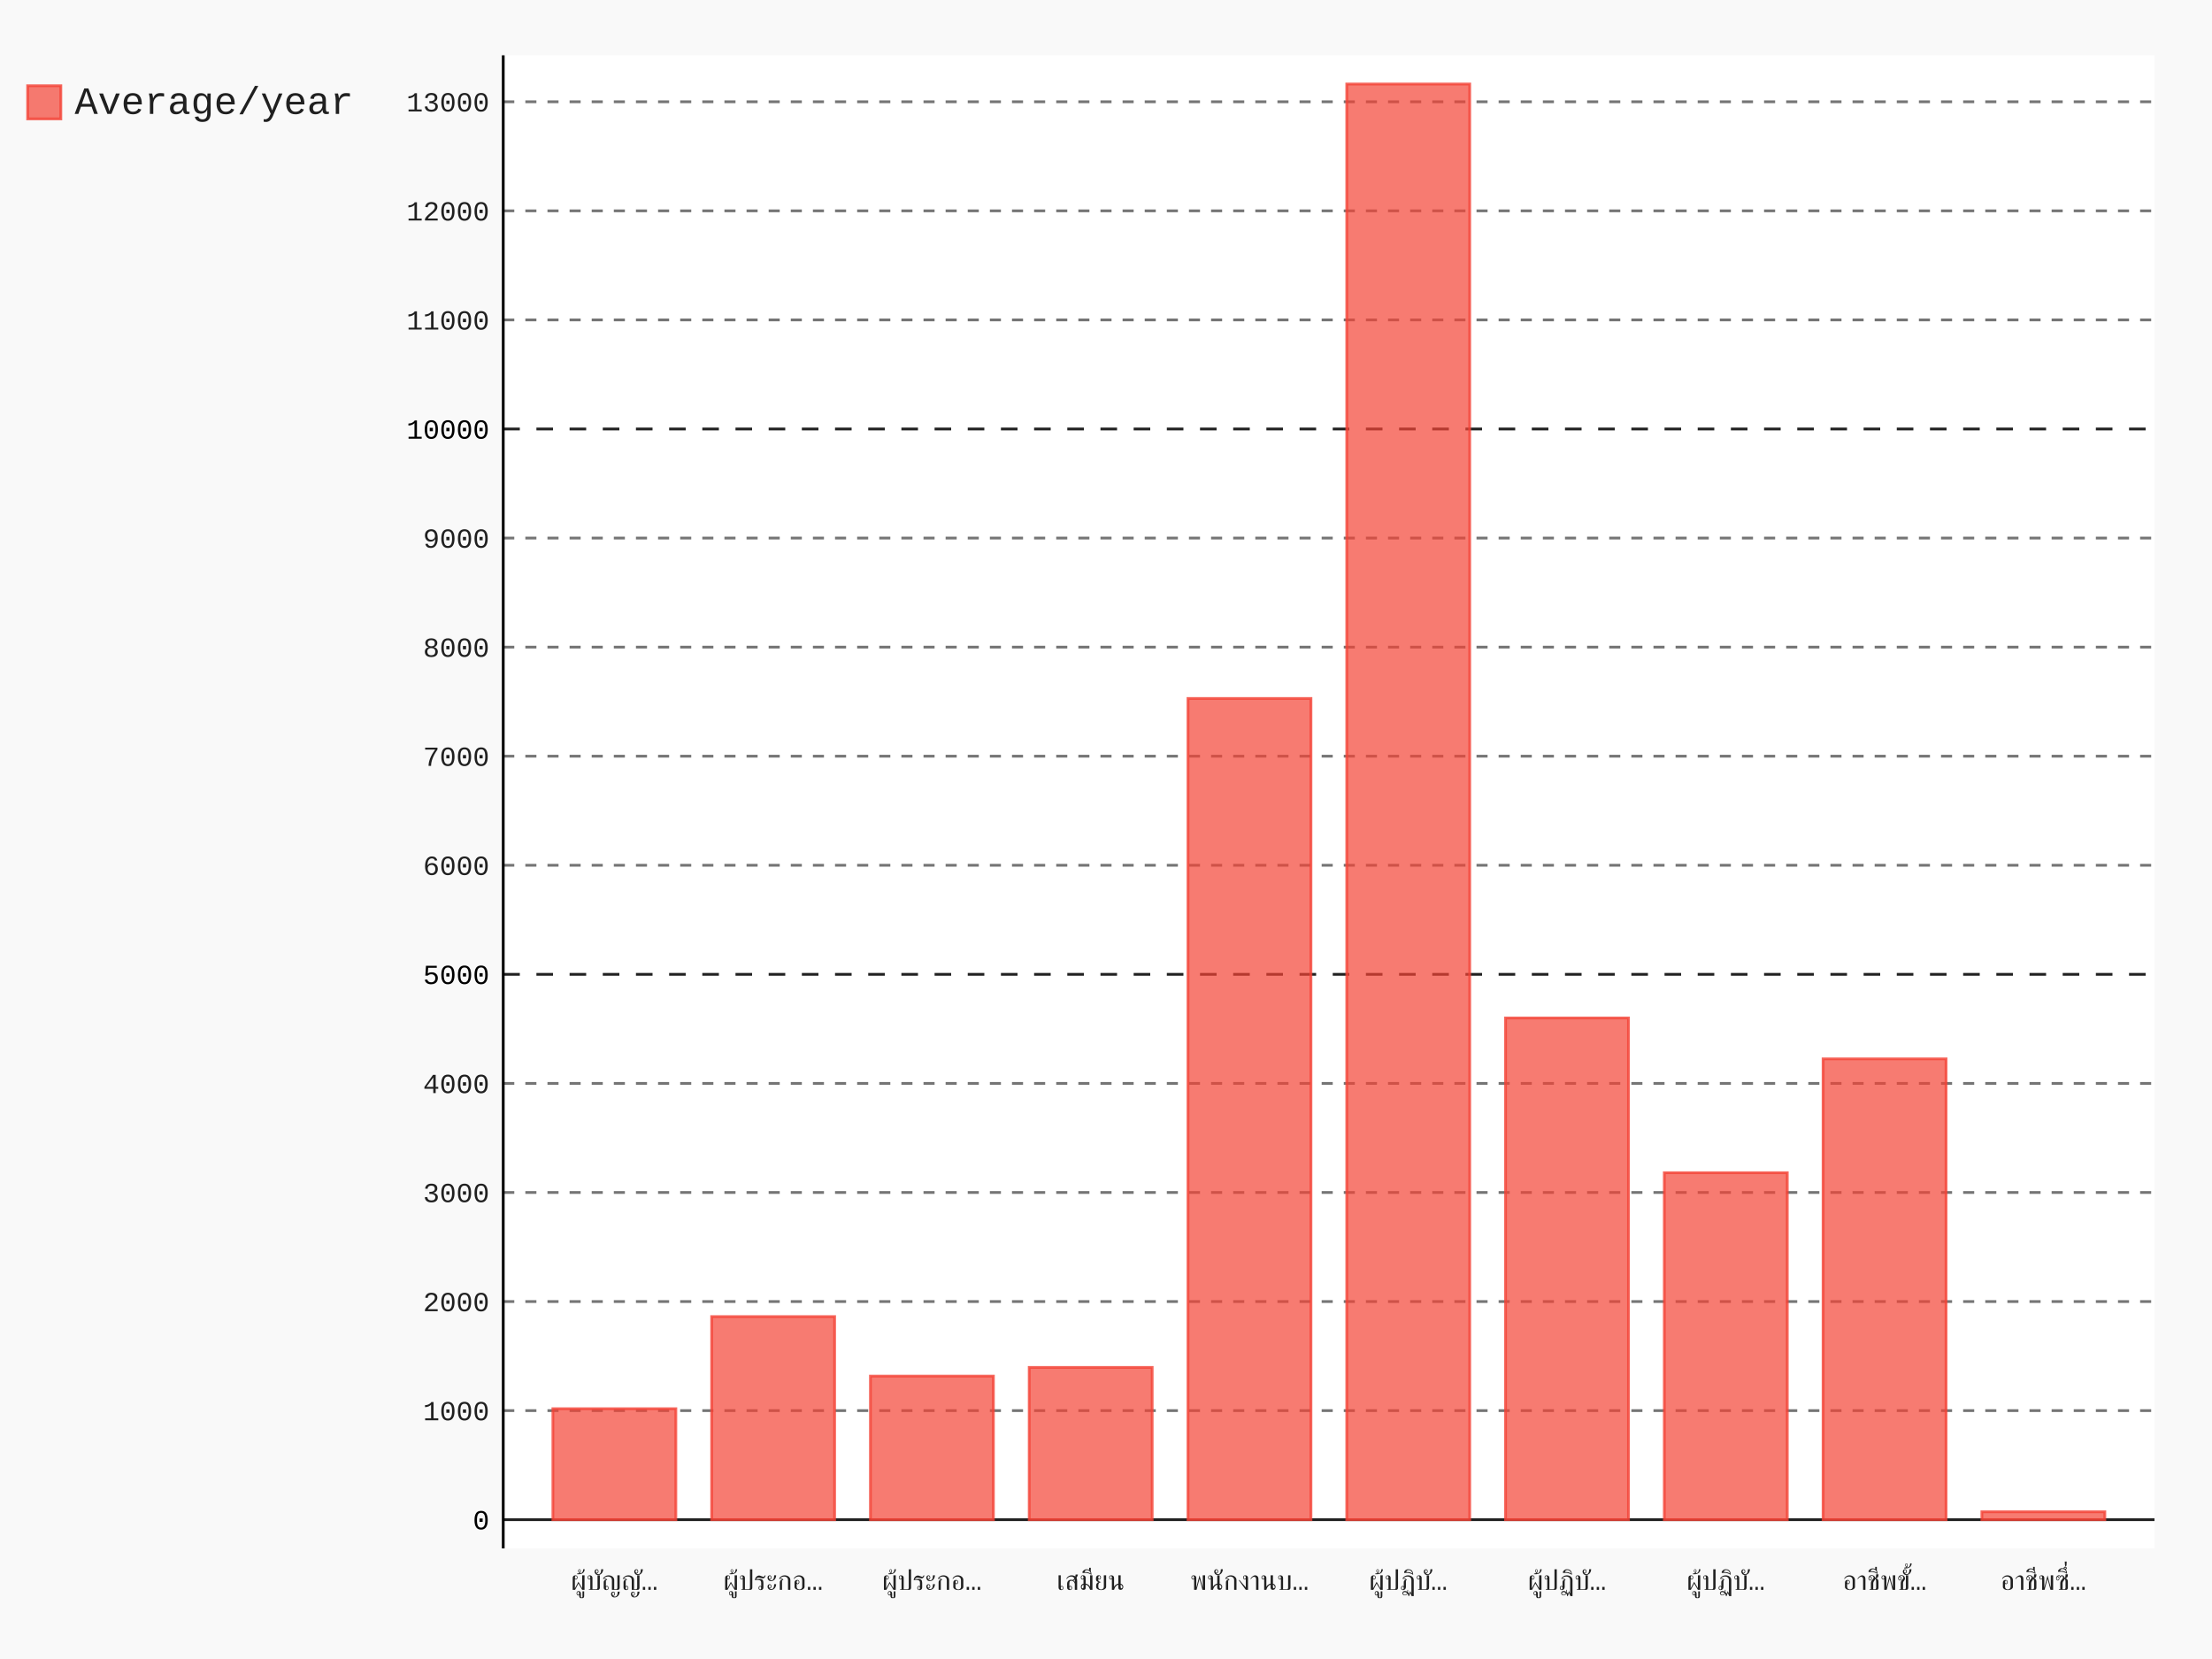
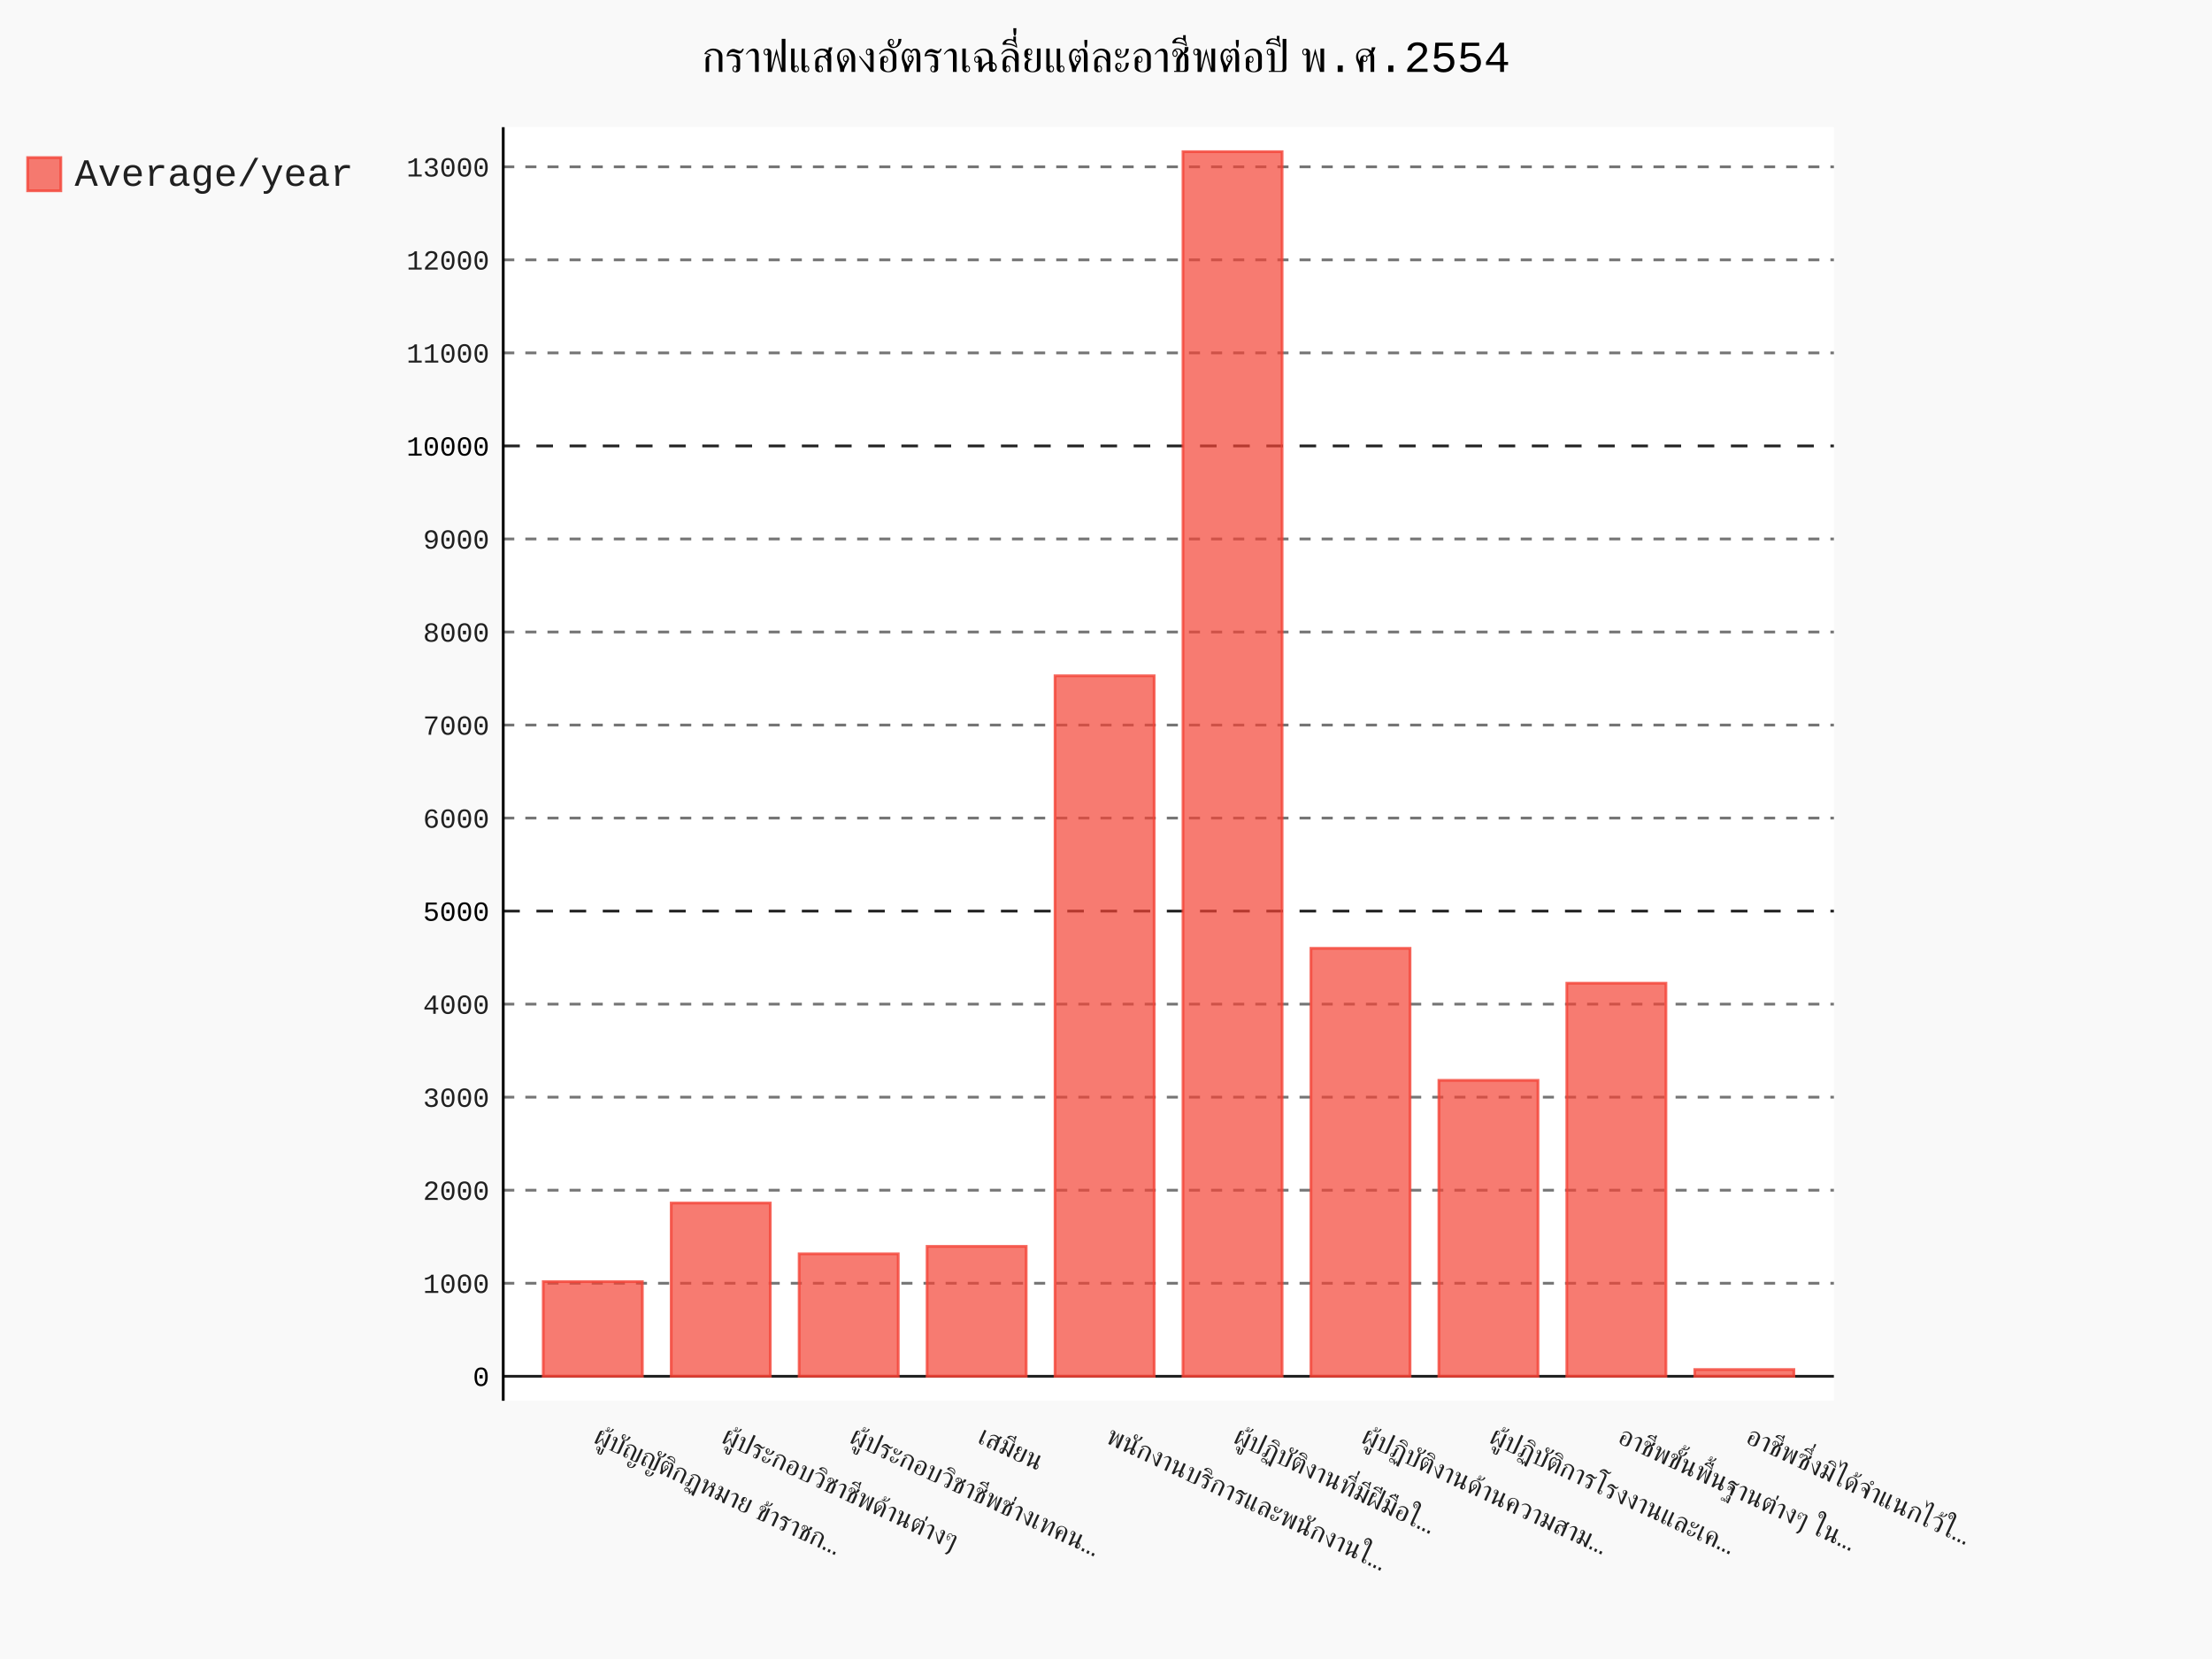
- <svg xmlns="http://www.w3.org/2000/svg" class="pygal-chart" id="chart-f1922966-cb60-46e5-b68c-ec023a8ecbeb" viewBox="0 0 800 600">
+ <svg xmlns="http://www.w3.org/2000/svg" class="pygal-chart" id="chart-f3a94abf-89ca-4bb1-b4ca-9e0992e1de42" viewBox="0 0 800 600">
  <defs>
-     <style type="text/css">#chart-f1922966-cb60-46e5-b68c-ec023a8ecbeb{-webkit-user-select:none;-webkit-font-smoothing:antialiased;font-family:Consolas,"Liberation Mono",Menlo,Courier,monospace}#chart-f1922966-cb60-46e5-b68c-ec023a8ecbeb .title{font-family:Consolas,"Liberation Mono",Menlo,Courier,monospace;font-size:16px}#chart-f1922966-cb60-46e5-b68c-ec023a8ecbeb .legends .legend text{font-family:Consolas,"Liberation Mono",Menlo,Courier,monospace;font-size:14px}#chart-f1922966-cb60-46e5-b68c-ec023a8ecbeb .axis text{font-family:Consolas,"Liberation Mono",Menlo,Courier,monospace;font-size:10px}#chart-f1922966-cb60-46e5-b68c-ec023a8ecbeb .axis text.major{font-family:Consolas,"Liberation Mono",Menlo,Courier,monospace;font-size:10px}#chart-f1922966-cb60-46e5-b68c-ec023a8ecbeb .text-overlay text.value{font-family:Consolas,"Liberation Mono",Menlo,Courier,monospace;font-size:16px}#chart-f1922966-cb60-46e5-b68c-ec023a8ecbeb .text-overlay text.label{font-family:Consolas,"Liberation Mono",Menlo,Courier,monospace;font-size:10px}#chart-f1922966-cb60-46e5-b68c-ec023a8ecbeb .tooltip{font-family:Consolas,"Liberation Mono",Menlo,Courier,monospace;font-size:14px}#chart-f1922966-cb60-46e5-b68c-ec023a8ecbeb text.no_data{font-family:Consolas,"Liberation Mono",Menlo,Courier,monospace;font-size:64px}
- #chart-f1922966-cb60-46e5-b68c-ec023a8ecbeb{background-color:rgba(249,249,249,1)}#chart-f1922966-cb60-46e5-b68c-ec023a8ecbeb path,#chart-f1922966-cb60-46e5-b68c-ec023a8ecbeb line,#chart-f1922966-cb60-46e5-b68c-ec023a8ecbeb rect,#chart-f1922966-cb60-46e5-b68c-ec023a8ecbeb circle{-webkit-transition:150ms;-moz-transition:150ms;transition:150ms}#chart-f1922966-cb60-46e5-b68c-ec023a8ecbeb .graph &gt; .background{fill:rgba(249,249,249,1)}#chart-f1922966-cb60-46e5-b68c-ec023a8ecbeb .plot &gt; .background{fill:rgba(255,255,255,1)}#chart-f1922966-cb60-46e5-b68c-ec023a8ecbeb .graph{fill:rgba(0,0,0,.87)}#chart-f1922966-cb60-46e5-b68c-ec023a8ecbeb text.no_data{fill:rgba(0,0,0,1)}#chart-f1922966-cb60-46e5-b68c-ec023a8ecbeb .title{fill:rgba(0,0,0,1)}#chart-f1922966-cb60-46e5-b68c-ec023a8ecbeb .legends .legend text{fill:rgba(0,0,0,.87)}#chart-f1922966-cb60-46e5-b68c-ec023a8ecbeb .legends .legend:hover text{fill:rgba(0,0,0,1)}#chart-f1922966-cb60-46e5-b68c-ec023a8ecbeb .axis .line{stroke:rgba(0,0,0,1)}#chart-f1922966-cb60-46e5-b68c-ec023a8ecbeb .axis .guide.line{stroke:rgba(0,0,0,.54)}#chart-f1922966-cb60-46e5-b68c-ec023a8ecbeb .axis .major.line{stroke:rgba(0,0,0,.87)}#chart-f1922966-cb60-46e5-b68c-ec023a8ecbeb .axis text.major{fill:rgba(0,0,0,1)}#chart-f1922966-cb60-46e5-b68c-ec023a8ecbeb .axis.y .guides:hover .guide.line,#chart-f1922966-cb60-46e5-b68c-ec023a8ecbeb .line-graph .axis.x .guides:hover .guide.line,#chart-f1922966-cb60-46e5-b68c-ec023a8ecbeb .stackedline-graph .axis.x .guides:hover .guide.line,#chart-f1922966-cb60-46e5-b68c-ec023a8ecbeb .xy-graph .axis.x .guides:hover .guide.line{stroke:rgba(0,0,0,1)}#chart-f1922966-cb60-46e5-b68c-ec023a8ecbeb .axis .guides:hover text{fill:rgba(0,0,0,1)}#chart-f1922966-cb60-46e5-b68c-ec023a8ecbeb .reactive{fill-opacity:.7;stroke-opacity:.8}#chart-f1922966-cb60-46e5-b68c-ec023a8ecbeb .ci{stroke:rgba(0,0,0,.87)}#chart-f1922966-cb60-46e5-b68c-ec023a8ecbeb .reactive.active,#chart-f1922966-cb60-46e5-b68c-ec023a8ecbeb .active .reactive{fill-opacity:.8;stroke-opacity:.9;stroke-width:4}#chart-f1922966-cb60-46e5-b68c-ec023a8ecbeb .ci .reactive.active{stroke-width:1.5}#chart-f1922966-cb60-46e5-b68c-ec023a8ecbeb .series text{fill:rgba(0,0,0,1)}#chart-f1922966-cb60-46e5-b68c-ec023a8ecbeb .tooltip rect{fill:rgba(255,255,255,1);stroke:rgba(0,0,0,1);-webkit-transition:opacity 150ms;-moz-transition:opacity 150ms;transition:opacity 150ms}#chart-f1922966-cb60-46e5-b68c-ec023a8ecbeb .tooltip .label{fill:rgba(0,0,0,.87)}#chart-f1922966-cb60-46e5-b68c-ec023a8ecbeb .tooltip .label{fill:rgba(0,0,0,.87)}#chart-f1922966-cb60-46e5-b68c-ec023a8ecbeb .tooltip .legend{font-size:.8em;fill:rgba(0,0,0,.54)}#chart-f1922966-cb60-46e5-b68c-ec023a8ecbeb .tooltip .x_label{font-size:.6em;fill:rgba(0,0,0,1)}#chart-f1922966-cb60-46e5-b68c-ec023a8ecbeb .tooltip .xlink{font-size:.5em;text-decoration:underline}#chart-f1922966-cb60-46e5-b68c-ec023a8ecbeb .tooltip .value{font-size:1.5em}#chart-f1922966-cb60-46e5-b68c-ec023a8ecbeb .bound{font-size:.5em}#chart-f1922966-cb60-46e5-b68c-ec023a8ecbeb .max-value{font-size:.75em;fill:rgba(0,0,0,.54)}#chart-f1922966-cb60-46e5-b68c-ec023a8ecbeb .map-element{fill:rgba(255,255,255,1);stroke:rgba(0,0,0,.54) !important}#chart-f1922966-cb60-46e5-b68c-ec023a8ecbeb .map-element .reactive{fill-opacity:inherit;stroke-opacity:inherit}#chart-f1922966-cb60-46e5-b68c-ec023a8ecbeb .color-0,#chart-f1922966-cb60-46e5-b68c-ec023a8ecbeb .color-0 a:visited{stroke:#F44336;fill:#F44336}#chart-f1922966-cb60-46e5-b68c-ec023a8ecbeb .text-overlay .color-0 text{fill:black}
- #chart-f1922966-cb60-46e5-b68c-ec023a8ecbeb text.no_data{text-anchor:middle}#chart-f1922966-cb60-46e5-b68c-ec023a8ecbeb .guide.line{fill:none}#chart-f1922966-cb60-46e5-b68c-ec023a8ecbeb .centered{text-anchor:middle}#chart-f1922966-cb60-46e5-b68c-ec023a8ecbeb .title{text-anchor:middle}#chart-f1922966-cb60-46e5-b68c-ec023a8ecbeb .legends .legend text{fill-opacity:1}#chart-f1922966-cb60-46e5-b68c-ec023a8ecbeb .axis.x text{text-anchor:middle}#chart-f1922966-cb60-46e5-b68c-ec023a8ecbeb .axis.x:not(.web) text[transform]{text-anchor:start}#chart-f1922966-cb60-46e5-b68c-ec023a8ecbeb .axis.x:not(.web) text[transform].backwards{text-anchor:end}#chart-f1922966-cb60-46e5-b68c-ec023a8ecbeb .axis.y text{text-anchor:end}#chart-f1922966-cb60-46e5-b68c-ec023a8ecbeb .axis.y text[transform].backwards{text-anchor:start}#chart-f1922966-cb60-46e5-b68c-ec023a8ecbeb .axis.y2 text{text-anchor:start}#chart-f1922966-cb60-46e5-b68c-ec023a8ecbeb .axis.y2 text[transform].backwards{text-anchor:end}#chart-f1922966-cb60-46e5-b68c-ec023a8ecbeb .axis .guide.line{stroke-dasharray:4,4}#chart-f1922966-cb60-46e5-b68c-ec023a8ecbeb .axis .major.guide.line{stroke-dasharray:6,6}#chart-f1922966-cb60-46e5-b68c-ec023a8ecbeb .horizontal .axis.y .guide.line,#chart-f1922966-cb60-46e5-b68c-ec023a8ecbeb .horizontal .axis.y2 .guide.line,#chart-f1922966-cb60-46e5-b68c-ec023a8ecbeb .vertical .axis.x .guide.line{opacity:0}#chart-f1922966-cb60-46e5-b68c-ec023a8ecbeb .horizontal .axis.always_show .guide.line,#chart-f1922966-cb60-46e5-b68c-ec023a8ecbeb .vertical .axis.always_show .guide.line{opacity:1 !important}#chart-f1922966-cb60-46e5-b68c-ec023a8ecbeb .axis.y .guides:hover .guide.line,#chart-f1922966-cb60-46e5-b68c-ec023a8ecbeb .axis.y2 .guides:hover .guide.line,#chart-f1922966-cb60-46e5-b68c-ec023a8ecbeb .axis.x .guides:hover .guide.line{opacity:1}#chart-f1922966-cb60-46e5-b68c-ec023a8ecbeb .axis .guides:hover text{opacity:1}#chart-f1922966-cb60-46e5-b68c-ec023a8ecbeb .nofill{fill:none}#chart-f1922966-cb60-46e5-b68c-ec023a8ecbeb .subtle-fill{fill-opacity:.2}#chart-f1922966-cb60-46e5-b68c-ec023a8ecbeb .dot{stroke-width:1px;fill-opacity:1}#chart-f1922966-cb60-46e5-b68c-ec023a8ecbeb .dot.active{stroke-width:5px}#chart-f1922966-cb60-46e5-b68c-ec023a8ecbeb .dot.negative{fill:transparent}#chart-f1922966-cb60-46e5-b68c-ec023a8ecbeb text,#chart-f1922966-cb60-46e5-b68c-ec023a8ecbeb tspan{stroke:none !important}#chart-f1922966-cb60-46e5-b68c-ec023a8ecbeb .series text.active{opacity:1}#chart-f1922966-cb60-46e5-b68c-ec023a8ecbeb .tooltip rect{fill-opacity:.95;stroke-width:.5}#chart-f1922966-cb60-46e5-b68c-ec023a8ecbeb .tooltip text{fill-opacity:1}#chart-f1922966-cb60-46e5-b68c-ec023a8ecbeb .showable{visibility:hidden}#chart-f1922966-cb60-46e5-b68c-ec023a8ecbeb .showable.shown{visibility:visible}#chart-f1922966-cb60-46e5-b68c-ec023a8ecbeb .gauge-background{fill:rgba(229,229,229,1);stroke:none}#chart-f1922966-cb60-46e5-b68c-ec023a8ecbeb .bg-lines{stroke:rgba(249,249,249,1);stroke-width:2px}</style>
+     <style type="text/css">#chart-f3a94abf-89ca-4bb1-b4ca-9e0992e1de42{-webkit-user-select:none;-webkit-font-smoothing:antialiased;font-family:Consolas,"Liberation Mono",Menlo,Courier,monospace}#chart-f3a94abf-89ca-4bb1-b4ca-9e0992e1de42 .title{font-family:Consolas,"Liberation Mono",Menlo,Courier,monospace;font-size:16px}#chart-f3a94abf-89ca-4bb1-b4ca-9e0992e1de42 .legends .legend text{font-family:Consolas,"Liberation Mono",Menlo,Courier,monospace;font-size:14px}#chart-f3a94abf-89ca-4bb1-b4ca-9e0992e1de42 .axis text{font-family:Consolas,"Liberation Mono",Menlo,Courier,monospace;font-size:10px}#chart-f3a94abf-89ca-4bb1-b4ca-9e0992e1de42 .axis text.major{font-family:Consolas,"Liberation Mono",Menlo,Courier,monospace;font-size:10px}#chart-f3a94abf-89ca-4bb1-b4ca-9e0992e1de42 .text-overlay text.value{font-family:Consolas,"Liberation Mono",Menlo,Courier,monospace;font-size:16px}#chart-f3a94abf-89ca-4bb1-b4ca-9e0992e1de42 .text-overlay text.label{font-family:Consolas,"Liberation Mono",Menlo,Courier,monospace;font-size:10px}#chart-f3a94abf-89ca-4bb1-b4ca-9e0992e1de42 .tooltip{font-family:Consolas,"Liberation Mono",Menlo,Courier,monospace;font-size:14px}#chart-f3a94abf-89ca-4bb1-b4ca-9e0992e1de42 text.no_data{font-family:Consolas,"Liberation Mono",Menlo,Courier,monospace;font-size:64px}
+ #chart-f3a94abf-89ca-4bb1-b4ca-9e0992e1de42{background-color:rgba(249,249,249,1)}#chart-f3a94abf-89ca-4bb1-b4ca-9e0992e1de42 path,#chart-f3a94abf-89ca-4bb1-b4ca-9e0992e1de42 line,#chart-f3a94abf-89ca-4bb1-b4ca-9e0992e1de42 rect,#chart-f3a94abf-89ca-4bb1-b4ca-9e0992e1de42 circle{-webkit-transition:150ms;-moz-transition:150ms;transition:150ms}#chart-f3a94abf-89ca-4bb1-b4ca-9e0992e1de42 .graph &gt; .background{fill:rgba(249,249,249,1)}#chart-f3a94abf-89ca-4bb1-b4ca-9e0992e1de42 .plot &gt; .background{fill:rgba(255,255,255,1)}#chart-f3a94abf-89ca-4bb1-b4ca-9e0992e1de42 .graph{fill:rgba(0,0,0,.87)}#chart-f3a94abf-89ca-4bb1-b4ca-9e0992e1de42 text.no_data{fill:rgba(0,0,0,1)}#chart-f3a94abf-89ca-4bb1-b4ca-9e0992e1de42 .title{fill:rgba(0,0,0,1)}#chart-f3a94abf-89ca-4bb1-b4ca-9e0992e1de42 .legends .legend text{fill:rgba(0,0,0,.87)}#chart-f3a94abf-89ca-4bb1-b4ca-9e0992e1de42 .legends .legend:hover text{fill:rgba(0,0,0,1)}#chart-f3a94abf-89ca-4bb1-b4ca-9e0992e1de42 .axis .line{stroke:rgba(0,0,0,1)}#chart-f3a94abf-89ca-4bb1-b4ca-9e0992e1de42 .axis .guide.line{stroke:rgba(0,0,0,.54)}#chart-f3a94abf-89ca-4bb1-b4ca-9e0992e1de42 .axis .major.line{stroke:rgba(0,0,0,.87)}#chart-f3a94abf-89ca-4bb1-b4ca-9e0992e1de42 .axis text.major{fill:rgba(0,0,0,1)}#chart-f3a94abf-89ca-4bb1-b4ca-9e0992e1de42 .axis.y .guides:hover .guide.line,#chart-f3a94abf-89ca-4bb1-b4ca-9e0992e1de42 .line-graph .axis.x .guides:hover .guide.line,#chart-f3a94abf-89ca-4bb1-b4ca-9e0992e1de42 .stackedline-graph .axis.x .guides:hover .guide.line,#chart-f3a94abf-89ca-4bb1-b4ca-9e0992e1de42 .xy-graph .axis.x .guides:hover .guide.line{stroke:rgba(0,0,0,1)}#chart-f3a94abf-89ca-4bb1-b4ca-9e0992e1de42 .axis .guides:hover text{fill:rgba(0,0,0,1)}#chart-f3a94abf-89ca-4bb1-b4ca-9e0992e1de42 .reactive{fill-opacity:.7;stroke-opacity:.8}#chart-f3a94abf-89ca-4bb1-b4ca-9e0992e1de42 .ci{stroke:rgba(0,0,0,.87)}#chart-f3a94abf-89ca-4bb1-b4ca-9e0992e1de42 .reactive.active,#chart-f3a94abf-89ca-4bb1-b4ca-9e0992e1de42 .active .reactive{fill-opacity:.8;stroke-opacity:.9;stroke-width:4}#chart-f3a94abf-89ca-4bb1-b4ca-9e0992e1de42 .ci .reactive.active{stroke-width:1.5}#chart-f3a94abf-89ca-4bb1-b4ca-9e0992e1de42 .series text{fill:rgba(0,0,0,1)}#chart-f3a94abf-89ca-4bb1-b4ca-9e0992e1de42 .tooltip rect{fill:rgba(255,255,255,1);stroke:rgba(0,0,0,1);-webkit-transition:opacity 150ms;-moz-transition:opacity 150ms;transition:opacity 150ms}#chart-f3a94abf-89ca-4bb1-b4ca-9e0992e1de42 .tooltip .label{fill:rgba(0,0,0,.87)}#chart-f3a94abf-89ca-4bb1-b4ca-9e0992e1de42 .tooltip .label{fill:rgba(0,0,0,.87)}#chart-f3a94abf-89ca-4bb1-b4ca-9e0992e1de42 .tooltip .legend{font-size:.8em;fill:rgba(0,0,0,.54)}#chart-f3a94abf-89ca-4bb1-b4ca-9e0992e1de42 .tooltip .x_label{font-size:.6em;fill:rgba(0,0,0,1)}#chart-f3a94abf-89ca-4bb1-b4ca-9e0992e1de42 .tooltip .xlink{font-size:.5em;text-decoration:underline}#chart-f3a94abf-89ca-4bb1-b4ca-9e0992e1de42 .tooltip .value{font-size:1.5em}#chart-f3a94abf-89ca-4bb1-b4ca-9e0992e1de42 .bound{font-size:.5em}#chart-f3a94abf-89ca-4bb1-b4ca-9e0992e1de42 .max-value{font-size:.75em;fill:rgba(0,0,0,.54)}#chart-f3a94abf-89ca-4bb1-b4ca-9e0992e1de42 .map-element{fill:rgba(255,255,255,1);stroke:rgba(0,0,0,.54) !important}#chart-f3a94abf-89ca-4bb1-b4ca-9e0992e1de42 .map-element .reactive{fill-opacity:inherit;stroke-opacity:inherit}#chart-f3a94abf-89ca-4bb1-b4ca-9e0992e1de42 .color-0,#chart-f3a94abf-89ca-4bb1-b4ca-9e0992e1de42 .color-0 a:visited{stroke:#F44336;fill:#F44336}#chart-f3a94abf-89ca-4bb1-b4ca-9e0992e1de42 .text-overlay .color-0 text{fill:black}
+ #chart-f3a94abf-89ca-4bb1-b4ca-9e0992e1de42 text.no_data{text-anchor:middle}#chart-f3a94abf-89ca-4bb1-b4ca-9e0992e1de42 .guide.line{fill:none}#chart-f3a94abf-89ca-4bb1-b4ca-9e0992e1de42 .centered{text-anchor:middle}#chart-f3a94abf-89ca-4bb1-b4ca-9e0992e1de42 .title{text-anchor:middle}#chart-f3a94abf-89ca-4bb1-b4ca-9e0992e1de42 .legends .legend text{fill-opacity:1}#chart-f3a94abf-89ca-4bb1-b4ca-9e0992e1de42 .axis.x text{text-anchor:middle}#chart-f3a94abf-89ca-4bb1-b4ca-9e0992e1de42 .axis.x:not(.web) text[transform]{text-anchor:start}#chart-f3a94abf-89ca-4bb1-b4ca-9e0992e1de42 .axis.x:not(.web) text[transform].backwards{text-anchor:end}#chart-f3a94abf-89ca-4bb1-b4ca-9e0992e1de42 .axis.y text{text-anchor:end}#chart-f3a94abf-89ca-4bb1-b4ca-9e0992e1de42 .axis.y text[transform].backwards{text-anchor:start}#chart-f3a94abf-89ca-4bb1-b4ca-9e0992e1de42 .axis.y2 text{text-anchor:start}#chart-f3a94abf-89ca-4bb1-b4ca-9e0992e1de42 .axis.y2 text[transform].backwards{text-anchor:end}#chart-f3a94abf-89ca-4bb1-b4ca-9e0992e1de42 .axis .guide.line{stroke-dasharray:4,4}#chart-f3a94abf-89ca-4bb1-b4ca-9e0992e1de42 .axis .major.guide.line{stroke-dasharray:6,6}#chart-f3a94abf-89ca-4bb1-b4ca-9e0992e1de42 .horizontal .axis.y .guide.line,#chart-f3a94abf-89ca-4bb1-b4ca-9e0992e1de42 .horizontal .axis.y2 .guide.line,#chart-f3a94abf-89ca-4bb1-b4ca-9e0992e1de42 .vertical .axis.x .guide.line{opacity:0}#chart-f3a94abf-89ca-4bb1-b4ca-9e0992e1de42 .horizontal .axis.always_show .guide.line,#chart-f3a94abf-89ca-4bb1-b4ca-9e0992e1de42 .vertical .axis.always_show .guide.line{opacity:1 !important}#chart-f3a94abf-89ca-4bb1-b4ca-9e0992e1de42 .axis.y .guides:hover .guide.line,#chart-f3a94abf-89ca-4bb1-b4ca-9e0992e1de42 .axis.y2 .guides:hover .guide.line,#chart-f3a94abf-89ca-4bb1-b4ca-9e0992e1de42 .axis.x .guides:hover .guide.line{opacity:1}#chart-f3a94abf-89ca-4bb1-b4ca-9e0992e1de42 .axis .guides:hover text{opacity:1}#chart-f3a94abf-89ca-4bb1-b4ca-9e0992e1de42 .nofill{fill:none}#chart-f3a94abf-89ca-4bb1-b4ca-9e0992e1de42 .subtle-fill{fill-opacity:.2}#chart-f3a94abf-89ca-4bb1-b4ca-9e0992e1de42 .dot{stroke-width:1px;fill-opacity:1}#chart-f3a94abf-89ca-4bb1-b4ca-9e0992e1de42 .dot.active{stroke-width:5px}#chart-f3a94abf-89ca-4bb1-b4ca-9e0992e1de42 .dot.negative{fill:transparent}#chart-f3a94abf-89ca-4bb1-b4ca-9e0992e1de42 text,#chart-f3a94abf-89ca-4bb1-b4ca-9e0992e1de42 tspan{stroke:none !important}#chart-f3a94abf-89ca-4bb1-b4ca-9e0992e1de42 .series text.active{opacity:1}#chart-f3a94abf-89ca-4bb1-b4ca-9e0992e1de42 .tooltip rect{fill-opacity:.95;stroke-width:.5}#chart-f3a94abf-89ca-4bb1-b4ca-9e0992e1de42 .tooltip text{fill-opacity:1}#chart-f3a94abf-89ca-4bb1-b4ca-9e0992e1de42 .showable{visibility:hidden}#chart-f3a94abf-89ca-4bb1-b4ca-9e0992e1de42 .showable.shown{visibility:visible}#chart-f3a94abf-89ca-4bb1-b4ca-9e0992e1de42 .gauge-background{fill:rgba(229,229,229,1);stroke:none}#chart-f3a94abf-89ca-4bb1-b4ca-9e0992e1de42 .bg-lines{stroke:rgba(249,249,249,1);stroke-width:2px}</style>
  </defs>
  <g class="graph bar-graph vertical">
    <rect class="background" height="600" width="800" x="0" y="0" />
-     <g class="plot" transform="translate(182, 20)">
-       <rect class="background" height="540" width="597.2" x="0" y="0" />
+     <g class="plot" transform="translate(182, 46)">
+       <rect class="background" height="460.607" width="481.254" x="0" y="0" />
      <g class="axis y">
        <g class="guides">
-           <path class="axis major line" d="M0 529.615 h597.2" />
-           <text class="major" x="-5" y="533.115">0</text>
+           <path class="axis major line" d="M0 451.749 h481.254" />
+           <text class="major" x="-5" y="455.249">0</text>
        </g>
        <g class="guides">
-           <path class="guide line" d="M0 490.169 h597.2" />
-           <text class="" x="-5" y="493.669">1000</text>
+           <path class="guide line" d="M0 418.102 h481.254" />
+           <text class="" x="-5" y="421.602">1000</text>
        </g>
        <g class="guides">
-           <path class="guide line" d="M0 450.722 h597.2" />
-           <text class="" x="-5" y="454.222">2000</text>
+           <path class="guide line" d="M0 384.455 h481.254" />
+           <text class="" x="-5" y="387.955">2000</text>
        </g>
        <g class="guides">
-           <path class="guide line" d="M0 411.275 h597.2" />
-           <text class="" x="-5" y="414.775">3000</text>
+           <path class="guide line" d="M0 350.808 h481.254" />
+           <text class="" x="-5" y="354.308">3000</text>
        </g>
        <g class="guides">
-           <path class="guide line" d="M0 371.828 h597.2" />
-           <text class="" x="-5" y="375.328">4000</text>
+           <path class="guide line" d="M0 317.161 h481.254" />
+           <text class="" x="-5" y="320.661">4000</text>
        </g>
        <g class="guides">
-           <path class="major guide line" d="M0 332.382 h597.2" />
-           <text class="major" x="-5" y="335.882">5000</text>
+           <path class="major guide line" d="M0 283.514 h481.254" />
+           <text class="major" x="-5" y="287.014">5000</text>
        </g>
        <g class="guides">
-           <path class="guide line" d="M0 292.935 h597.2" />
-           <text class="" x="-5" y="296.435">6000</text>
+           <path class="guide line" d="M0 249.867 h481.254" />
+           <text class="" x="-5" y="253.367">6000</text>
        </g>
        <g class="guides">
-           <path class="guide line" d="M0 253.488 h597.2" />
-           <text class="" x="-5" y="256.988">7000</text>
+           <path class="guide line" d="M0 216.219 h481.254" />
+           <text class="" x="-5" y="219.719">7000</text>
        </g>
        <g class="guides">
-           <path class="guide line" d="M0 214.041 h597.2" />
-           <text class="" x="-5" y="217.541">8000</text>
+           <path class="guide line" d="M0 182.572 h481.254" />
+           <text class="" x="-5" y="186.072">8000</text>
        </g>
        <g class="guides">
-           <path class="guide line" d="M0 174.595 h597.2" />
-           <text class="" x="-5" y="178.095">9000</text>
+           <path class="guide line" d="M0 148.925 h481.254" />
+           <text class="" x="-5" y="152.425">9000</text>
        </g>
        <g class="guides">
-           <path class="major guide line" d="M0 135.148 h597.2" />
-           <text class="major" x="-5" y="138.648">10000</text>
+           <path class="major guide line" d="M0 115.278 h481.254" />
+           <text class="major" x="-5" y="118.778">10000</text>
        </g>
        <g class="guides">
-           <path class="guide line" d="M0 95.701 h597.2" />
-           <text class="" x="-5" y="99.201">11000</text>
+           <path class="guide line" d="M0 81.631 h481.254" />
+           <text class="" x="-5" y="85.131">11000</text>
        </g>
        <g class="guides">
-           <path class="guide line" d="M0 56.254 h597.2" />
-           <text class="" x="-5" y="59.754">12000</text>
+           <path class="guide line" d="M0 47.984 h481.254" />
+           <text class="" x="-5" y="51.484">12000</text>
        </g>
        <g class="guides">
-           <path class="guide line" d="M0 16.808 h597.2" />
-           <text class="" x="-5" y="20.308">13000</text>
+           <path class="guide line" d="M0 14.337 h481.254" />
+           <text class="" x="-5" y="17.837">13000</text>
        </g>
      </g>
      <g class="axis x">
-         <path class="line" d="M0 0 v540" />
+         <path class="line" d="M0 0 v460.607" />
        <g class="guides">
-           <path class="guide line" d="M40.196 0 v540" />
-           <text class="" x="40.196" y="555.0">ผู้บัญญั…</text>
+           <path class="guide line" d="M32.392 0 v460.607" />
+           <text class="" transform="rotate(25 32.39209 475.6073)" x="32.392" y="475.607">ผู้บัญญัติกฏหมาย ข้าราชก…</text>
        </g>
        <g class="guides">
-           <path class="guide line" d="M97.619 0 v540" />
-           <text class="" x="97.619" y="555.0">ผู้ประกอ…</text>
+           <path class="guide line" d="M78.666 0 v460.607" />
+           <text class="" transform="rotate(25 78.66649 475.6073)" x="78.666" y="475.607">ผู้ประกอบวิชาชีพด้านต่างๆ</text>
        </g>
        <g class="guides">
-           <path class="guide line" d="M155.042 0 v540" />
-           <text class="" x="155.042" y="555.0">ผู้ประกอ…</text>
+           <path class="guide line" d="M124.941 0 v460.607" />
+           <text class="" transform="rotate(25 124.9409 475.6073)" x="124.941" y="475.607">ผู้ประกอบวิชาชีพช่างเทคน…</text>
        </g>
        <g class="guides">
-           <path class="guide line" d="M212.465 0 v540" />
-           <text class="" x="212.465" y="555.0">เสมียน</text>
+           <path class="guide line" d="M171.215 0 v460.607" />
+           <text class="" transform="rotate(25 171.2153 475.6073)" x="171.215" y="475.607">เสมียน</text>
        </g>
        <g class="guides">
-           <path class="guide line" d="M269.888 0 v540" />
-           <text class="" x="269.888" y="555.0">พนักงานบ…</text>
+           <path class="guide line" d="M217.49 0 v460.607" />
+           <text class="" transform="rotate(25 217.4897 475.6073)" x="217.49" y="475.607">พนักงานบริการและพนักงานใ…</text>
        </g>
        <g class="guides">
-           <path class="guide line" d="M327.312 0 v540" />
-           <text class="" x="327.312" y="555.0">ผู้ปฏิบั…</text>
+           <path class="guide line" d="M263.764 0 v460.607" />
+           <text class="" transform="rotate(25 263.7641 475.6073)" x="263.764" y="475.607">ผู้ปฏิบัติงานที่มีฝีมือใ…</text>
        </g>
        <g class="guides">
-           <path class="guide line" d="M384.735 0 v540" />
-           <text class="" x="384.735" y="555.0">ผู้ปฏิบั…</text>
+           <path class="guide line" d="M310.039 0 v460.607" />
+           <text class="" transform="rotate(25 310.0385 475.6073)" x="310.039" y="475.607">ผู้ปฏิบัติงานด้านความสาม…</text>
        </g>
        <g class="guides">
-           <path class="guide line" d="M442.158 0 v540" />
-           <text class="" x="442.158" y="555.0">ผู้ปฏิบั…</text>
+           <path class="guide line" d="M356.313 0 v460.607" />
+           <text class="" transform="rotate(25 356.3129 475.6073)" x="356.313" y="475.607">ผู้ปฏิบัติการโรงงานและเค…</text>
        </g>
        <g class="guides">
-           <path class="guide line" d="M499.581 0 v540" />
-           <text class="" x="499.581" y="555.0">อาชีพขั้…</text>
+           <path class="guide line" d="M402.587 0 v460.607" />
+           <text class="" transform="rotate(25 402.5873 475.6073)" x="402.587" y="475.607">อาชีพขั้นพื้นฐานต่างๆ ใน…</text>
        </g>
        <g class="guides">
-           <path class="guide line" d="M557.004 0 v540" />
-           <text class="" x="557.004" y="555.0">อาชีพซึ่…</text>
+           <path class="guide line" d="M448.862 0 v460.607" />
+           <text class="" transform="rotate(25 448.8617 475.6073)" x="448.862" y="475.607">อาชีพซึ่งมิได้จําแนกไว้ใ…</text>
        </g>
      </g>
      <g class="series serie-0 color-0">
        <g class="bars">
          <g class="bar">
-             <rect class="rect reactive tooltip-trigger" height="40.134" rx="0" ry="0" width="44.468" x="17.962" y="489.481" />
+             <rect class="rect reactive tooltip-trigger" height="34.233" rx="0" ry="0" width="35.835" x="14.475" y="417.516" />
          </g>
          <g class="bar">
-             <rect class="rect reactive tooltip-trigger" height="73.45" rx="0" ry="0" width="44.468" x="75.385" y="456.165" />
+             <rect class="rect reactive tooltip-trigger" height="62.651" rx="0" ry="0" width="35.835" x="60.749" y="389.098" />
          </g>
          <g class="bar">
-             <rect class="rect reactive tooltip-trigger" height="51.93" rx="0" ry="0" width="44.468" x="132.808" y="477.686" />
+             <rect class="rect reactive tooltip-trigger" height="44.295" rx="0" ry="0" width="35.835" x="107.023" y="407.455" />
          </g>
          <g class="bar">
-             <rect class="rect reactive tooltip-trigger" height="55.074" rx="0" ry="0" width="44.468" x="190.231" y="474.541" />
+             <rect class="rect reactive tooltip-trigger" height="46.977" rx="0" ry="0" width="35.835" x="153.298" y="404.773" />
          </g>
          <g class="bar">
-             <rect class="rect reactive tooltip-trigger" height="297.009" rx="0" ry="0" width="44.468" x="247.654" y="232.606" />
+             <rect class="rect reactive tooltip-trigger" height="253.342" rx="0" ry="0" width="35.835" x="199.572" y="198.408" />
          </g>
          <g class="bar">
-             <rect class="rect reactive tooltip-trigger" height="519.231" rx="0" ry="0" width="44.468" x="305.077" y="10.385" />
+             <rect class="rect reactive tooltip-trigger" height="442.892" rx="0" ry="0" width="35.835" x="245.847" y="8.858" />
          </g>
          <g class="bar">
-             <rect class="rect reactive tooltip-trigger" height="181.45" rx="0" ry="0" width="44.468" x="362.5" y="348.165" />
+             <rect class="rect reactive tooltip-trigger" height="154.772" rx="0" ry="0" width="35.835" x="292.121" y="296.977" />
          </g>
          <g class="bar">
-             <rect class="rect reactive tooltip-trigger" height="125.483" rx="0" ry="0" width="44.468" x="419.923" y="404.133" />
+             <rect class="rect reactive tooltip-trigger" height="107.034" rx="0" ry="0" width="35.835" x="338.395" y="344.716" />
          </g>
          <g class="bar">
-             <rect class="rect reactive tooltip-trigger" height="166.663" rx="0" ry="0" width="44.468" x="477.347" y="362.952" />
+             <rect class="rect reactive tooltip-trigger" height="142.16" rx="0" ry="0" width="35.835" x="384.67" y="309.59" />
          </g>
          <g class="bar">
-             <rect class="rect reactive tooltip-trigger" height="2.858" rx="0" ry="0" width="44.468" x="534.77" y="526.757" />
+             <rect class="rect reactive tooltip-trigger" height="2.438" rx="0" ry="0" width="35.835" x="430.944" y="449.312" />
          </g>
        </g>
      </g>
    </g>
-     <g class="titles" />
-     <g class="plot overlay" transform="translate(182, 20)">
+     <g class="titles">
+       <text class="title plot_title" x="400.0" y="26">กราฟแสดงอัตราเฉลี่ยแต่ละอาชีพต่อปี พ.ศ.2554</text>
+     </g>
+     <g class="plot overlay" transform="translate(182, 46)">
      <g class="series serie-0 color-0" />
    </g>
-     <g class="plot text-overlay" transform="translate(182, 20)">
+     <g class="plot text-overlay" transform="translate(182, 46)">
      <g class="series serie-0 color-0" />
    </g>
-     <g class="plot tooltip-overlay" transform="translate(182, 20)">
+     <g class="plot tooltip-overlay" transform="translate(182, 46)">
      <g class="tooltip" style="opacity: 0" transform="translate(0 0)">
        <rect class="tooltip-box" height="0" rx="0" ry="0" width="0" />
        <g class="text" />
      </g>
    </g>
-     <g class="legends" transform="translate(10, 30)">
+     <g class="legends" transform="translate(10, 56)">
      <g class="legend reactive activate-serie" id="activate-serie-0">
        <rect class="color-0 reactive" height="12" width="12" x="0.0" y="1.0" />
        <text x="17.0" y="11.2">Average/year</text>
      </g>
    </g>
-     <g class="legends" transform="translate(790, 30)" />
+     <g class="legends" transform="translate(674, 56)" />
  </g>
</svg>
